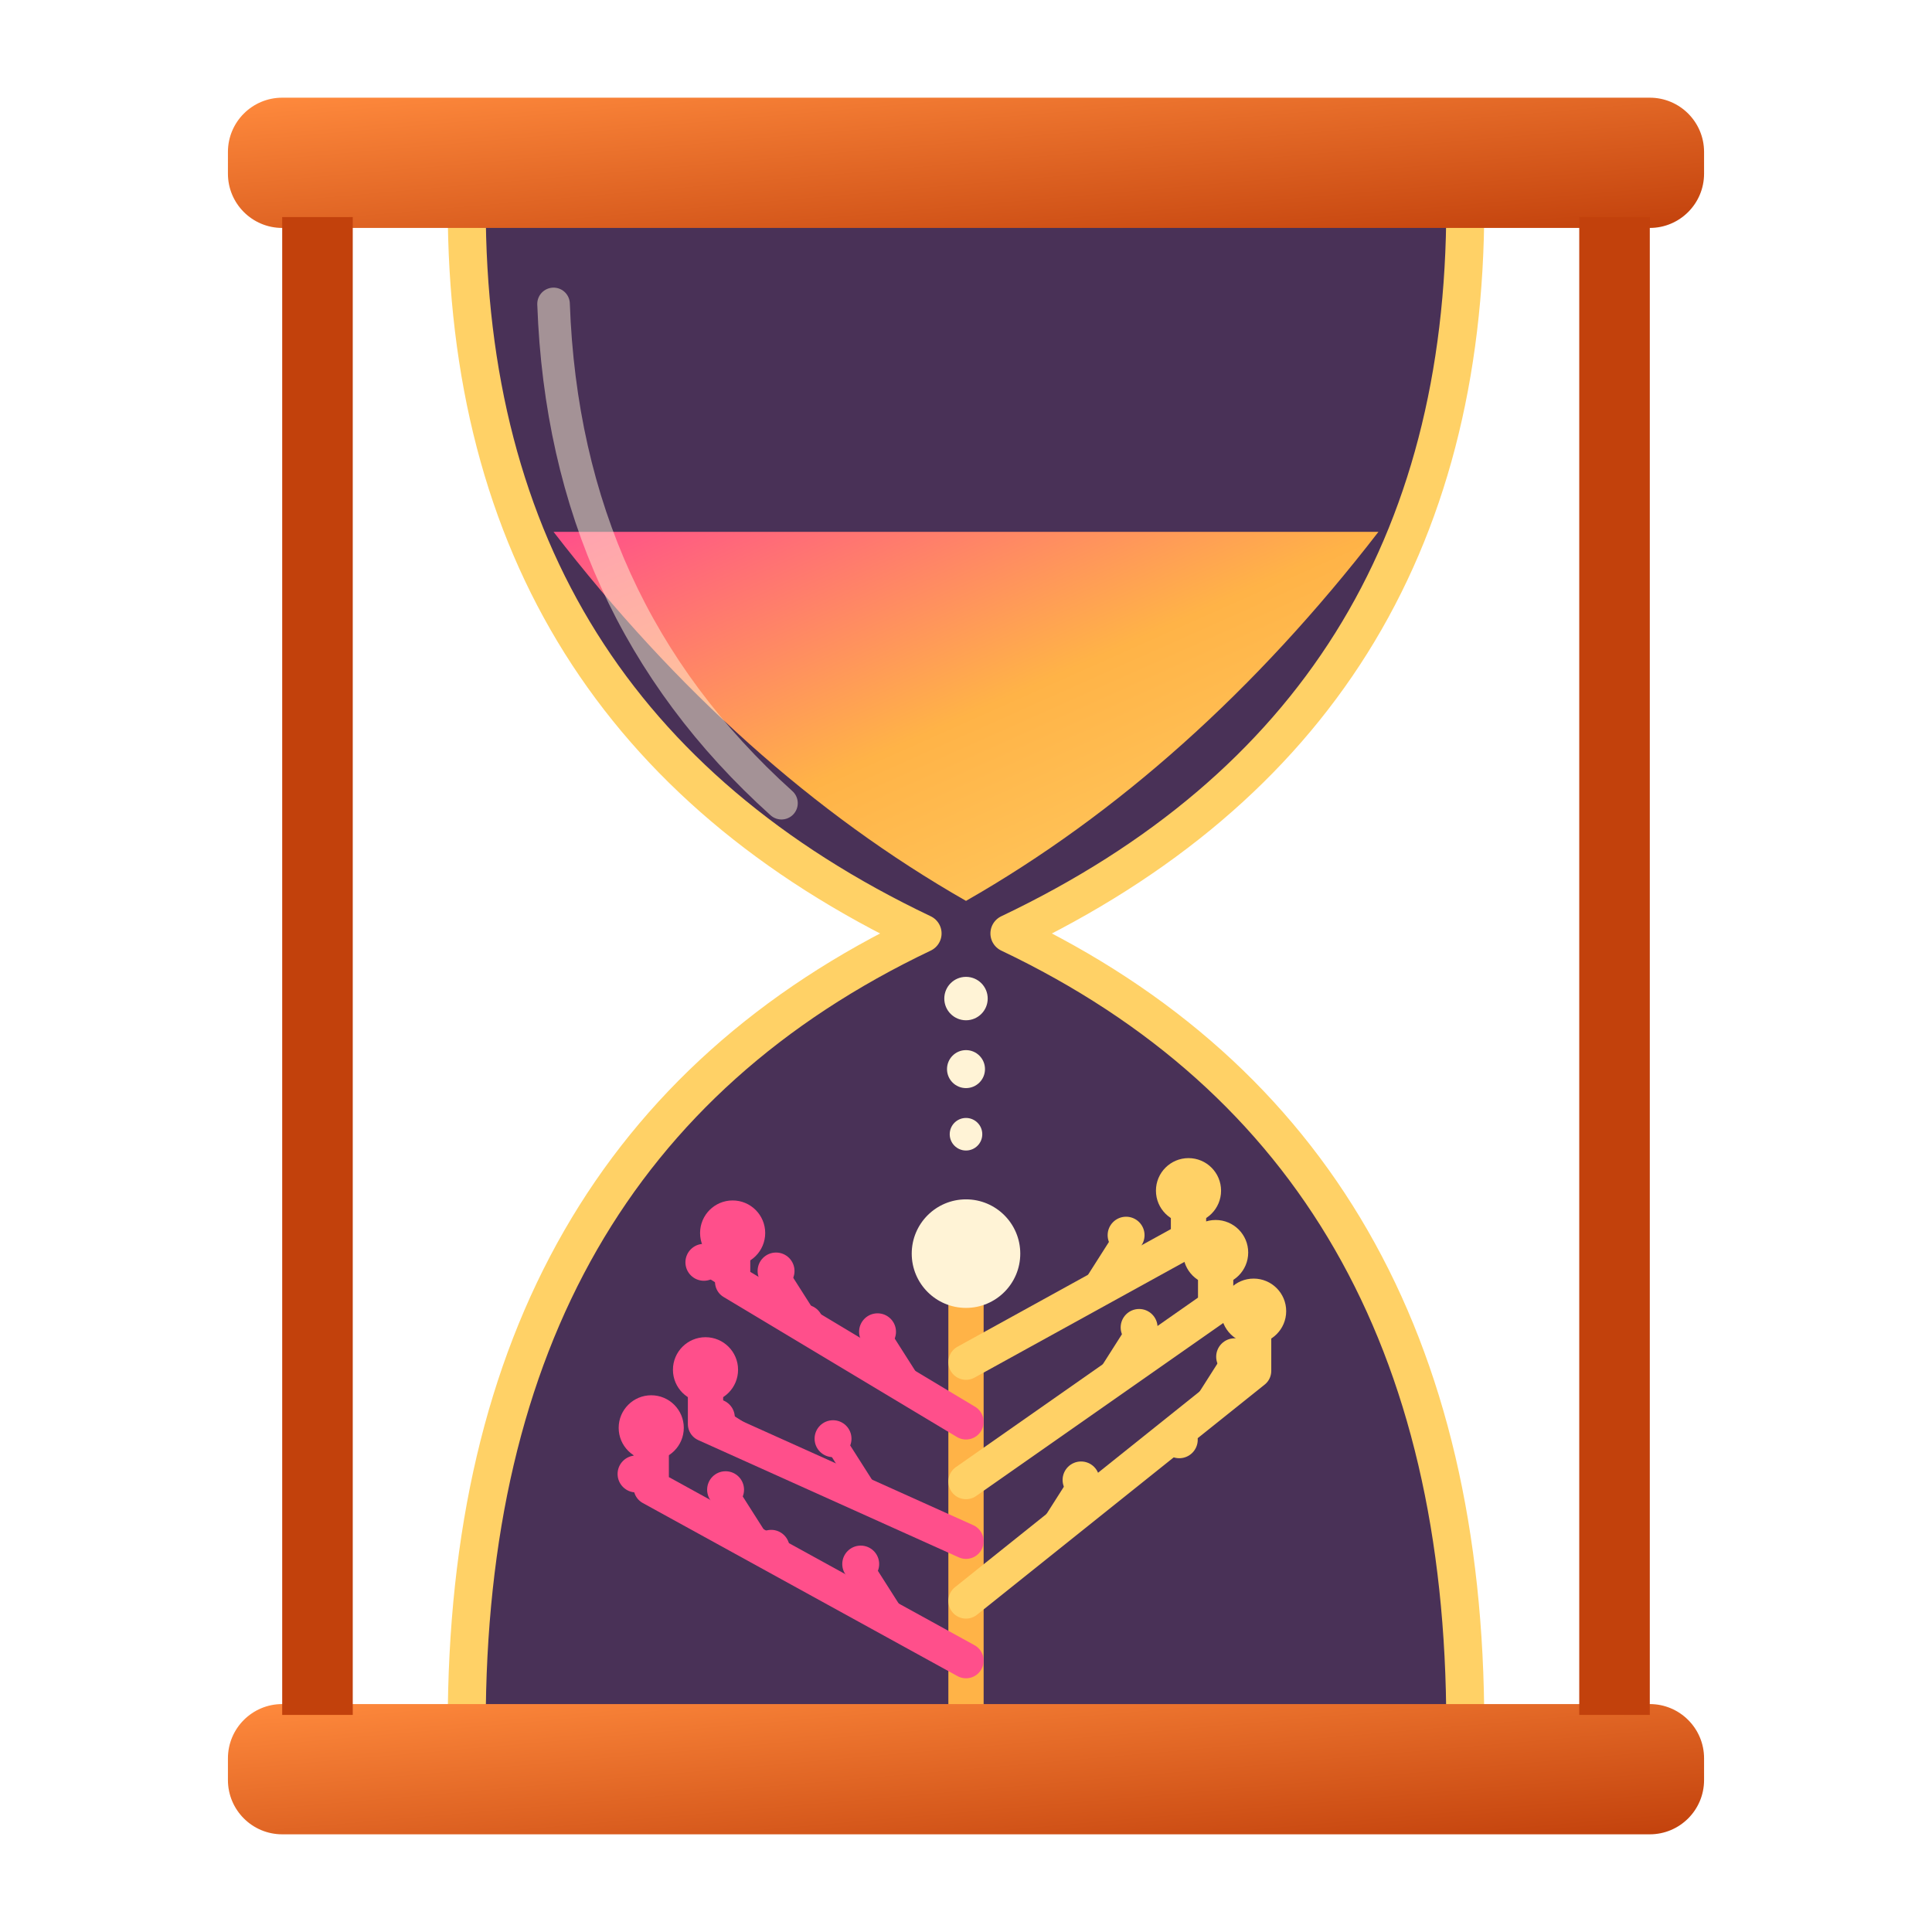
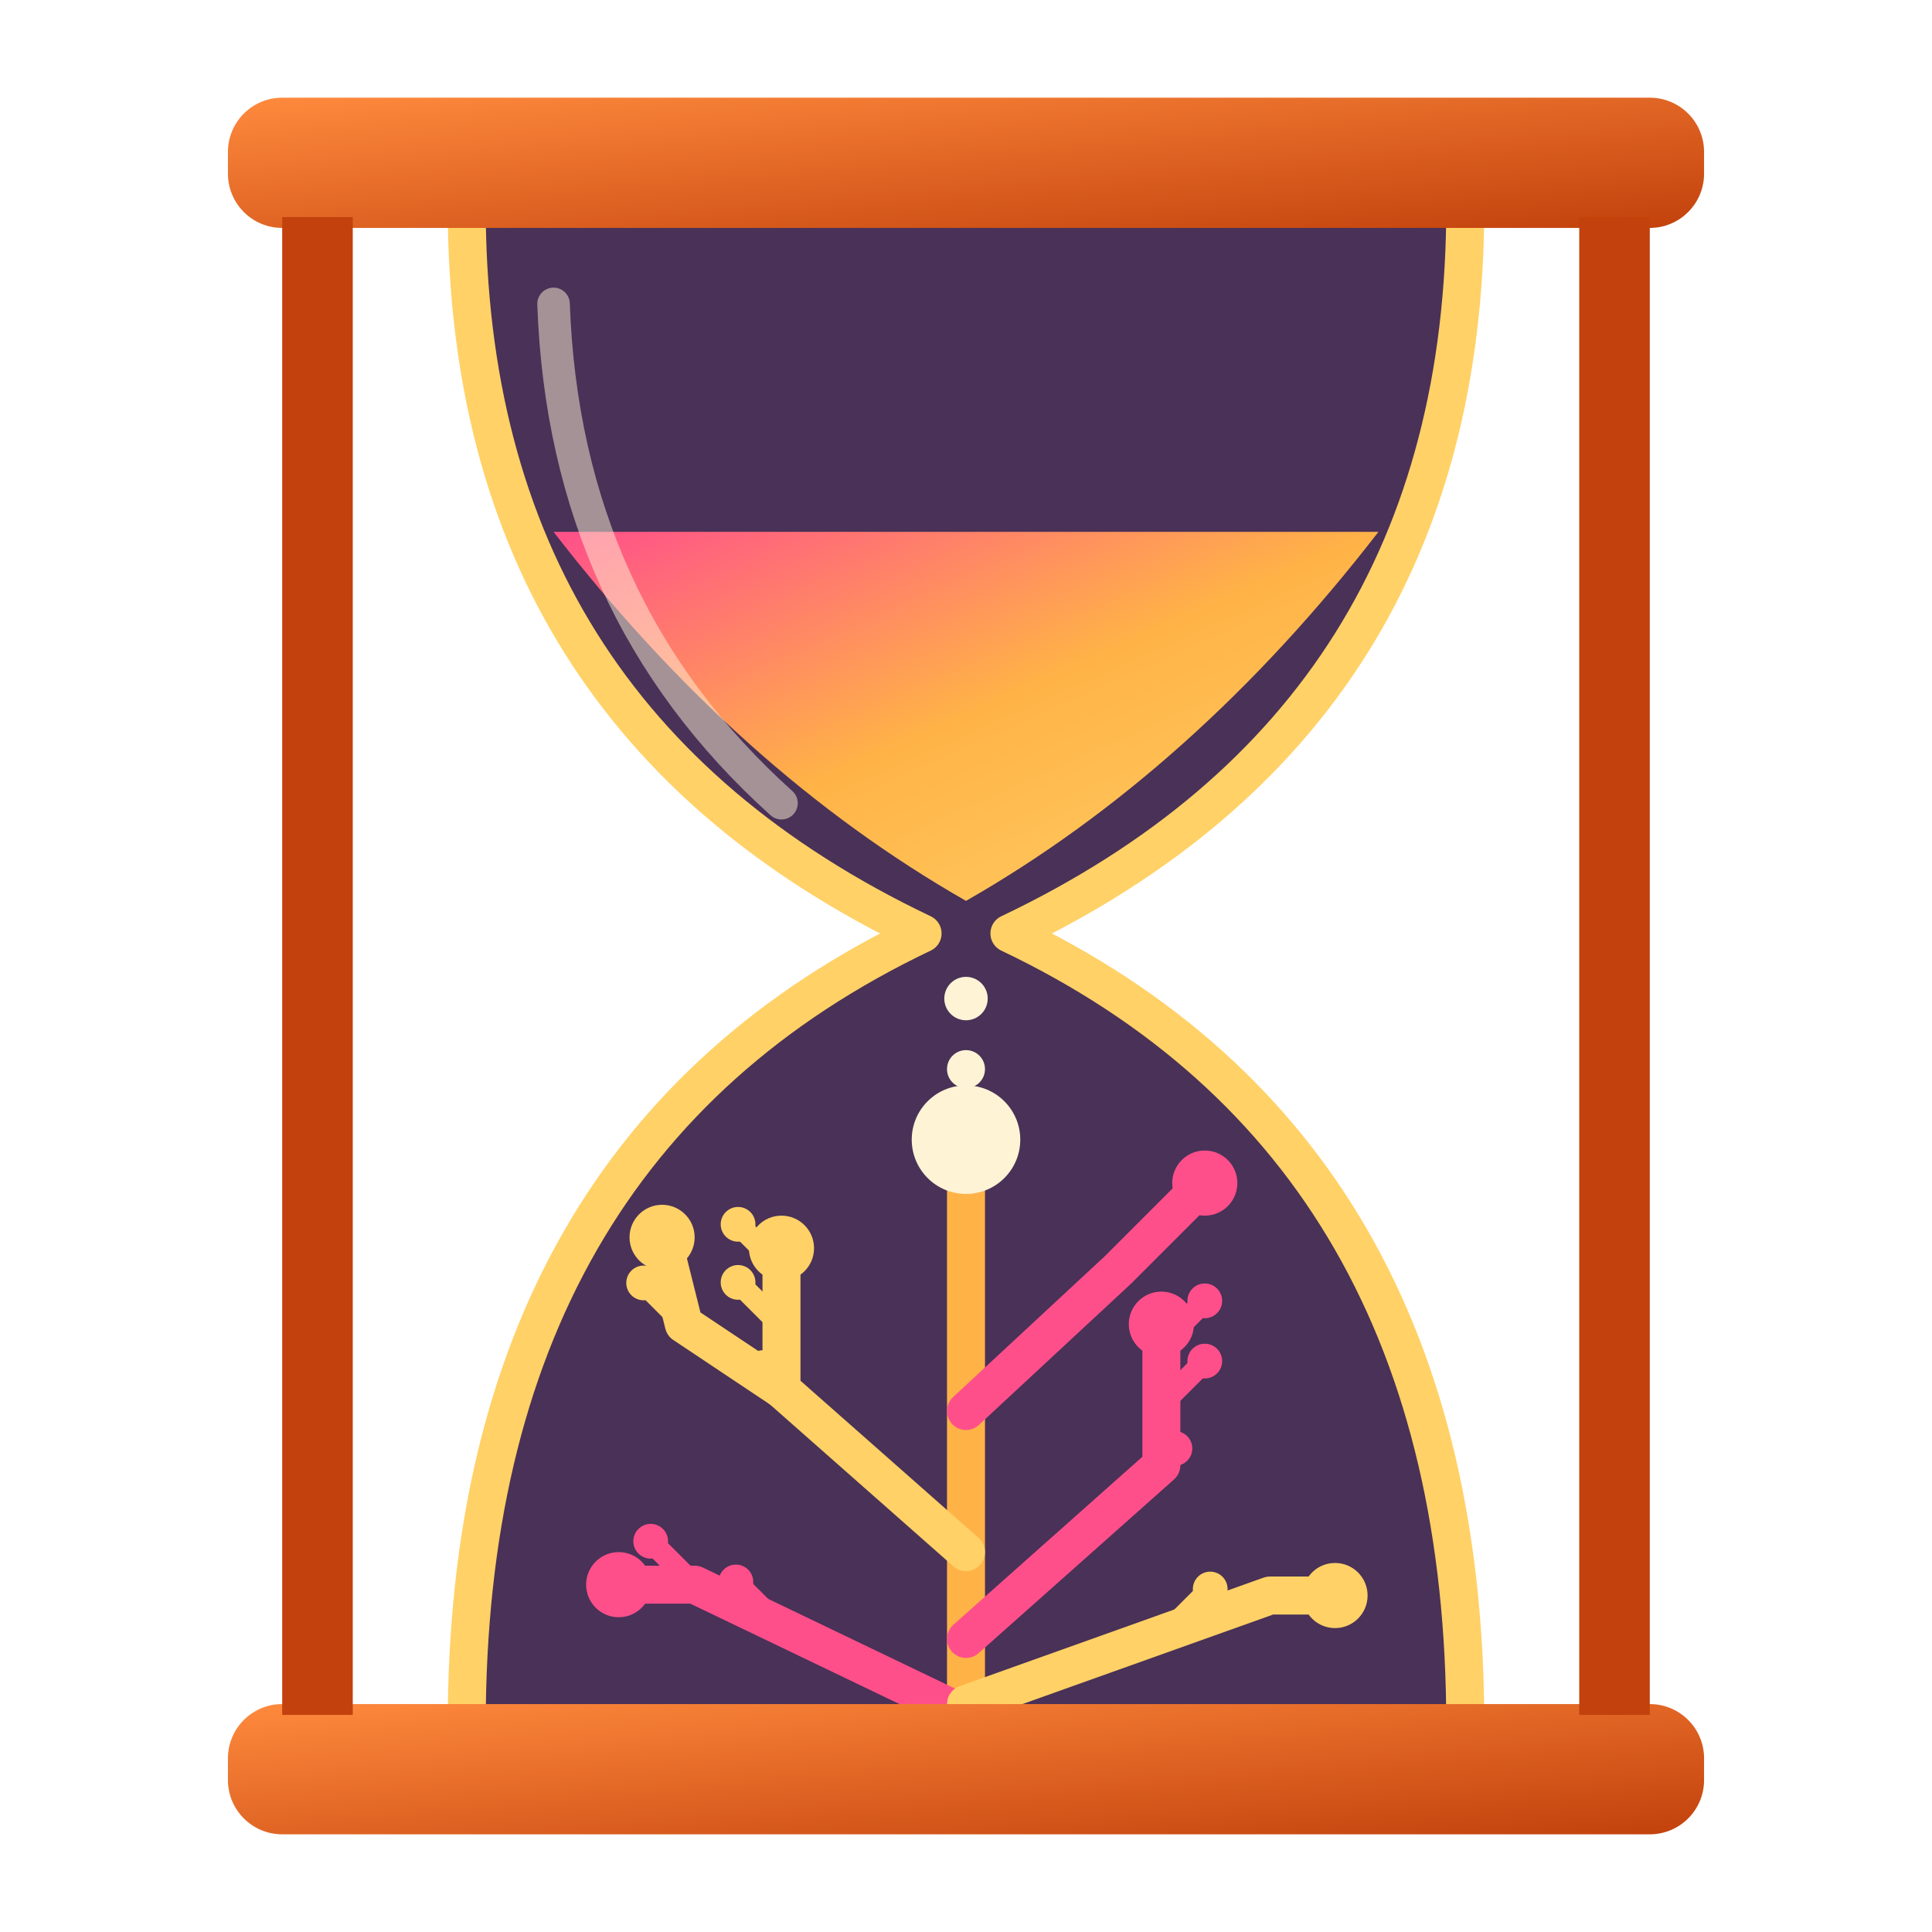
<svg xmlns="http://www.w3.org/2000/svg" viewBox="78 78 356 356" width="512" height="512">
  <defs>
    <linearGradient id="bg" x1="0" y1="0" x2="1" y2="1">
      <stop offset="0" stop-color="#3a1250" />
      <stop offset="1" stop-color="#7a1f5c" />
    </linearGradient>
    <linearGradient id="mainG" x1="0" y1="0" x2="1" y2="1">
      <stop offset="0" stop-color="#ff8a3d" />
      <stop offset="1" stop-color="#c2410c" />
    </linearGradient>
    <linearGradient id="accG" x1="0" y1="0" x2="1" y2="1">
      <stop offset="0" stop-color="#ff4f8b" />
      <stop offset="0.5" stop-color="#ffb347" />
      <stop offset="1" stop-color="#ffd166" />
    </linearGradient>
    <radialGradient id="glow" cx="0.5" cy="0.5" r="0.5">
      <stop offset="0" stop-color="#ffb347" stop-opacity="0.45" />
      <stop offset="1" stop-color="#ffb347" stop-opacity="0" />
    </radialGradient>
  </defs>
  <path d="M164 116 Q164 210 248 250 Q164 290 164 396 L348 396 Q348 290 264 250 Q348 210 348 116 Z" fill="#2a0d3a" fill-opacity="0.85" stroke="#ffd166" stroke-width="7" stroke-linejoin="round" />
  <path d="M180 176 Q214 220 256 244 Q298 220 332 176 Z" fill="url(#accG)" />
  <g fill="#fff3d6">
    <circle cx="256" cy="262" r="4" />
    <circle cx="256" cy="275" r="3.5" />
    <circle cx="256" cy="287" r="3" />
  </g>
-   <g fill="none" stroke-width="6.5" stroke-linecap="round" stroke-linejoin="round">
-     <path d="M256 396 V309.0" stroke="#ffb347" />
-     <path d="M256.0 384.0 L198.0 352.1 L198.0 341.1" stroke="#ff4f8b" />
-     <path d="M256.0 373.0 L309.0 330.6 L309.0 319.6" stroke="#ffd166" />
-     <path d="M256.0 362.0 L208.0 340.4 L208.0 330.4" stroke="#ff4f8b" />
-     <path d="M256.0 351.0 L302.0 318.8 L302.0 308.8" stroke="#ffd166" />
-     <path d="M256.0 340.0 L213.0 314.2 L213.0 305.2" stroke="#ff4f8b" />
-     <path d="M256.0 329.0 L297.0 306.4 L297.0 297.4" stroke="#ffd166" />
+   <g fill="none" stroke-width="7" stroke-linecap="round" stroke-linejoin="round">
+     <path d="M256 396 V288" stroke="#ffb347" />
+     <path d="M256.0 380.0 L292.0 348.0 L292.0 322.0" stroke="#ff4f8b" />
+     <path d="M256.0 364.0 L222.0 334.0 L222.0 308.0" stroke="#ffd166" />
+     <path d="M256.0 394.0 L206.0 370.0 L192.0 370.0" stroke="#ff4f8b" />
+     <path d="M256.0 392.0 L312.0 372.0 L324.0 372.0" stroke="#ffd166" />
+     <path d="M256.0 338.0 L284.0 312.0 L300.0 296.0" stroke="#ff4f8b" />
+     <path d="M222.0 334.0 L204.0 322.0 L200.0 306.0" stroke="#ffd166" />
  </g>
  <g fill="none" stroke-width="4" stroke-linecap="round">
-     <path d="M243.6 377.2 L236.6 366.2" stroke="#ff4f8b" />
-     <path d="M231.1 370.3 L220.1 363.3" stroke="#ff4f8b" />
-     <path d="M218.7 363.5 L211.7 352.5" stroke="#ff4f8b" />
-     <path d="M206.2 356.6 L195.2 349.6" stroke="#ff4f8b" />
-     <path d="M270.2 361.7 L277.2 350.7" stroke="#ffd166" />
-     <path d="M284.3 350.3 L295.3 343.3" stroke="#ffd166" />
-     <path d="M298.5 339.0 L305.5 328.0" stroke="#ffd166" />
-     <path d="M238.5 354.1 L231.5 343.1" stroke="#ff4f8b" />
-     <path d="M221.0 346.2 L210.0 339.2" stroke="#ff4f8b" />
-     <path d="M280.9 333.6 L287.9 322.6" stroke="#ffd166" />
-     <path d="M246.7 334.4 L239.7 323.4" stroke="#ff4f8b" />
-     <path d="M237.3 328.8 L226.3 321.8" stroke="#ff4f8b" />
-     <path d="M228.0 323.2 L221.0 312.2" stroke="#ff4f8b" />
-     <path d="M218.7 317.6 L207.7 310.6" stroke="#ff4f8b" />
-     <path d="M278.5 316.6 L285.5 305.6" stroke="#ffd166" />
+     <path d="M286.5 352.9 L294.5 344.9" stroke="#ff4f8b" />
+     <path d="M292.0 336.8 L300.0 328.8" stroke="#ff4f8b" />
+     <path d="M292.0 325.7 L300.0 317.7" stroke="#ff4f8b" />
+     <path d="M226.6 338.0 L218.6 330.0" stroke="#ffd166" />
+     <path d="M222.0 322.3 L214.0 314.3" stroke="#ffd166" />
+     <path d="M222.0 311.6 L214.0 303.6" stroke="#ffd166" />
+     <path d="M221.6 377.5 L213.6 369.5" stroke="#ff4f8b" />
+     <path d="M205.9 370.0 L197.9 362.0" stroke="#ff4f8b" />
+     <path d="M293.0 378.8 L301.0 370.8" stroke="#ffd166" />
+     <path d="M280.5 315.2 L288.5 307.2" stroke="#ff4f8b" />
+     <path d="M291.4 304.6 L299.4 296.6" stroke="#ff4f8b" />
+     <path d="M204.6 322.4 L196.6 314.4" stroke="#ffd166" />
  </g>
-   <circle cx="256" cy="309.0" r="10" fill="#fff3d6" />
-   <circle cx="198.0" cy="341.1" r="6" fill="#ff4f8b" />
-   <circle cx="236.6" cy="366.2" r="3.4" fill="#ff4f8b" />
-   <circle cx="220.1" cy="363.3" r="3.4" fill="#ff4f8b" />
-   <circle cx="211.7" cy="352.5" r="3.4" fill="#ff4f8b" />
-   <circle cx="195.2" cy="349.6" r="3.4" fill="#ff4f8b" />
-   <circle cx="309.0" cy="319.6" r="6" fill="#ffd166" />
-   <circle cx="277.2" cy="350.7" r="3.4" fill="#ffd166" />
-   <circle cx="295.3" cy="343.3" r="3.4" fill="#ffd166" />
-   <circle cx="305.5" cy="328.0" r="3.4" fill="#ffd166" />
-   <circle cx="208.0" cy="330.4" r="6" fill="#ff4f8b" />
-   <circle cx="231.5" cy="343.1" r="3.4" fill="#ff4f8b" />
-   <circle cx="210.0" cy="339.2" r="3.4" fill="#ff4f8b" />
-   <circle cx="302.0" cy="308.8" r="6" fill="#ffd166" />
-   <circle cx="287.9" cy="322.6" r="3.4" fill="#ffd166" />
-   <circle cx="213.0" cy="305.2" r="6" fill="#ff4f8b" />
-   <circle cx="239.7" cy="323.4" r="3.4" fill="#ff4f8b" />
-   <circle cx="226.3" cy="321.8" r="3.4" fill="#ff4f8b" />
-   <circle cx="221.0" cy="312.2" r="3.4" fill="#ff4f8b" />
-   <circle cx="207.7" cy="310.6" r="3.4" fill="#ff4f8b" />
-   <circle cx="297.0" cy="297.4" r="6" fill="#ffd166" />
-   <circle cx="285.5" cy="305.6" r="3.4" fill="#ffd166" />
+   <circle cx="256" cy="288" r="10" fill="#fff3d6" />
+   <circle cx="292" cy="322" r="6" fill="#ff4f8b" />
+   <circle cx="294.5" cy="344.9" r="3.2" fill="#ff4f8b" />
+   <circle cx="300.0" cy="328.8" r="3.2" fill="#ff4f8b" />
+   <circle cx="300.0" cy="317.7" r="3.2" fill="#ff4f8b" />
+   <circle cx="222" cy="308" r="6" fill="#ffd166" />
+   <circle cx="218.6" cy="330.0" r="3.2" fill="#ffd166" />
+   <circle cx="214.0" cy="314.3" r="3.2" fill="#ffd166" />
+   <circle cx="214.0" cy="303.6" r="3.2" fill="#ffd166" />
+   <circle cx="192" cy="370" r="6" fill="#ff4f8b" />
+   <circle cx="213.6" cy="369.5" r="3.2" fill="#ff4f8b" />
+   <circle cx="197.9" cy="362.0" r="3.2" fill="#ff4f8b" />
+   <circle cx="324" cy="372" r="6" fill="#ffd166" />
+   <circle cx="301.0" cy="370.8" r="3.2" fill="#ffd166" />
+   <circle cx="300" cy="296" r="6" fill="#ff4f8b" />
+   <circle cx="288.5" cy="307.2" r="3.2" fill="#ff4f8b" />
+   <circle cx="299.4" cy="296.6" r="3.2" fill="#ff4f8b" />
+   <circle cx="200" cy="306" r="6" fill="#ffd166" />
+   <circle cx="196.6" cy="314.4" r="3.2" fill="#ffd166" />
  <rect x="120" y="96" width="272" height="24" rx="10" fill="url(#mainG)" />
  <rect x="120" y="392" width="272" height="24" rx="10" fill="url(#mainG)" />
  <rect x="130" y="118" width="13" height="276" fill="#c2410c" />
  <rect x="369" y="118" width="13" height="276" fill="#c2410c" />
  <path d="M180 134 Q182 190 222 226" fill="none" stroke="#fff3d6" stroke-width="6" stroke-linecap="round" opacity="0.5" />
</svg>
